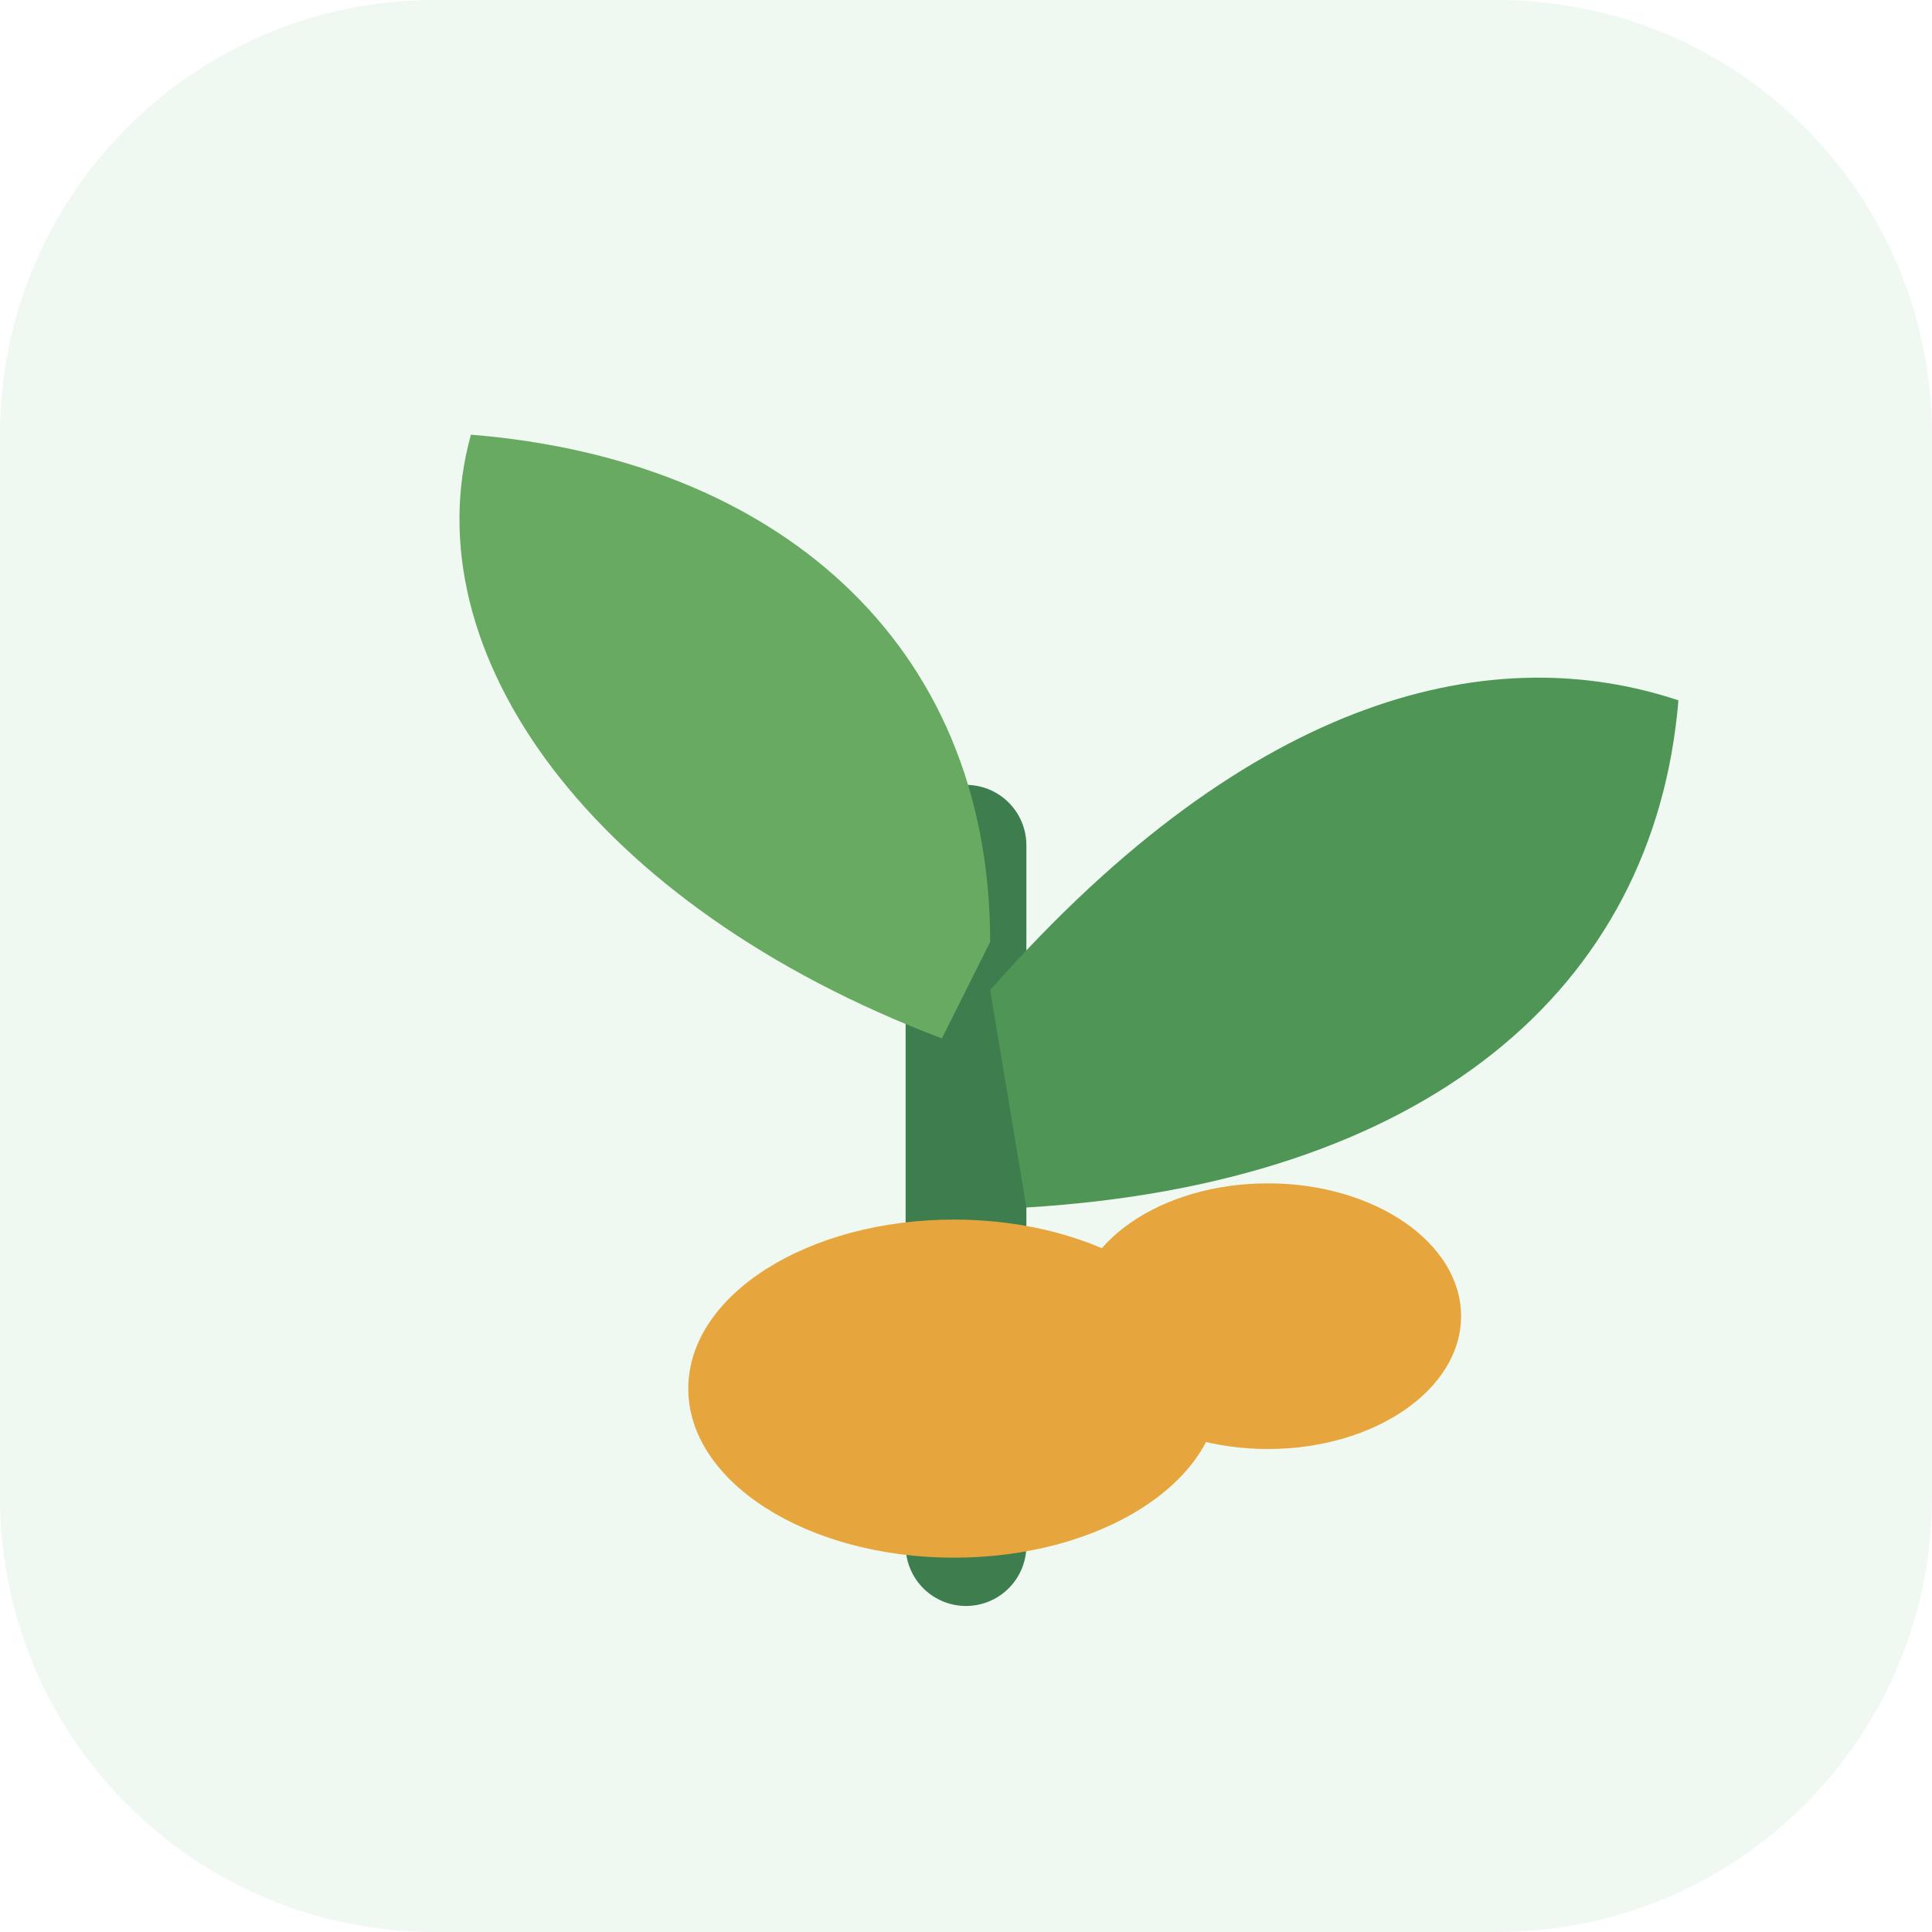
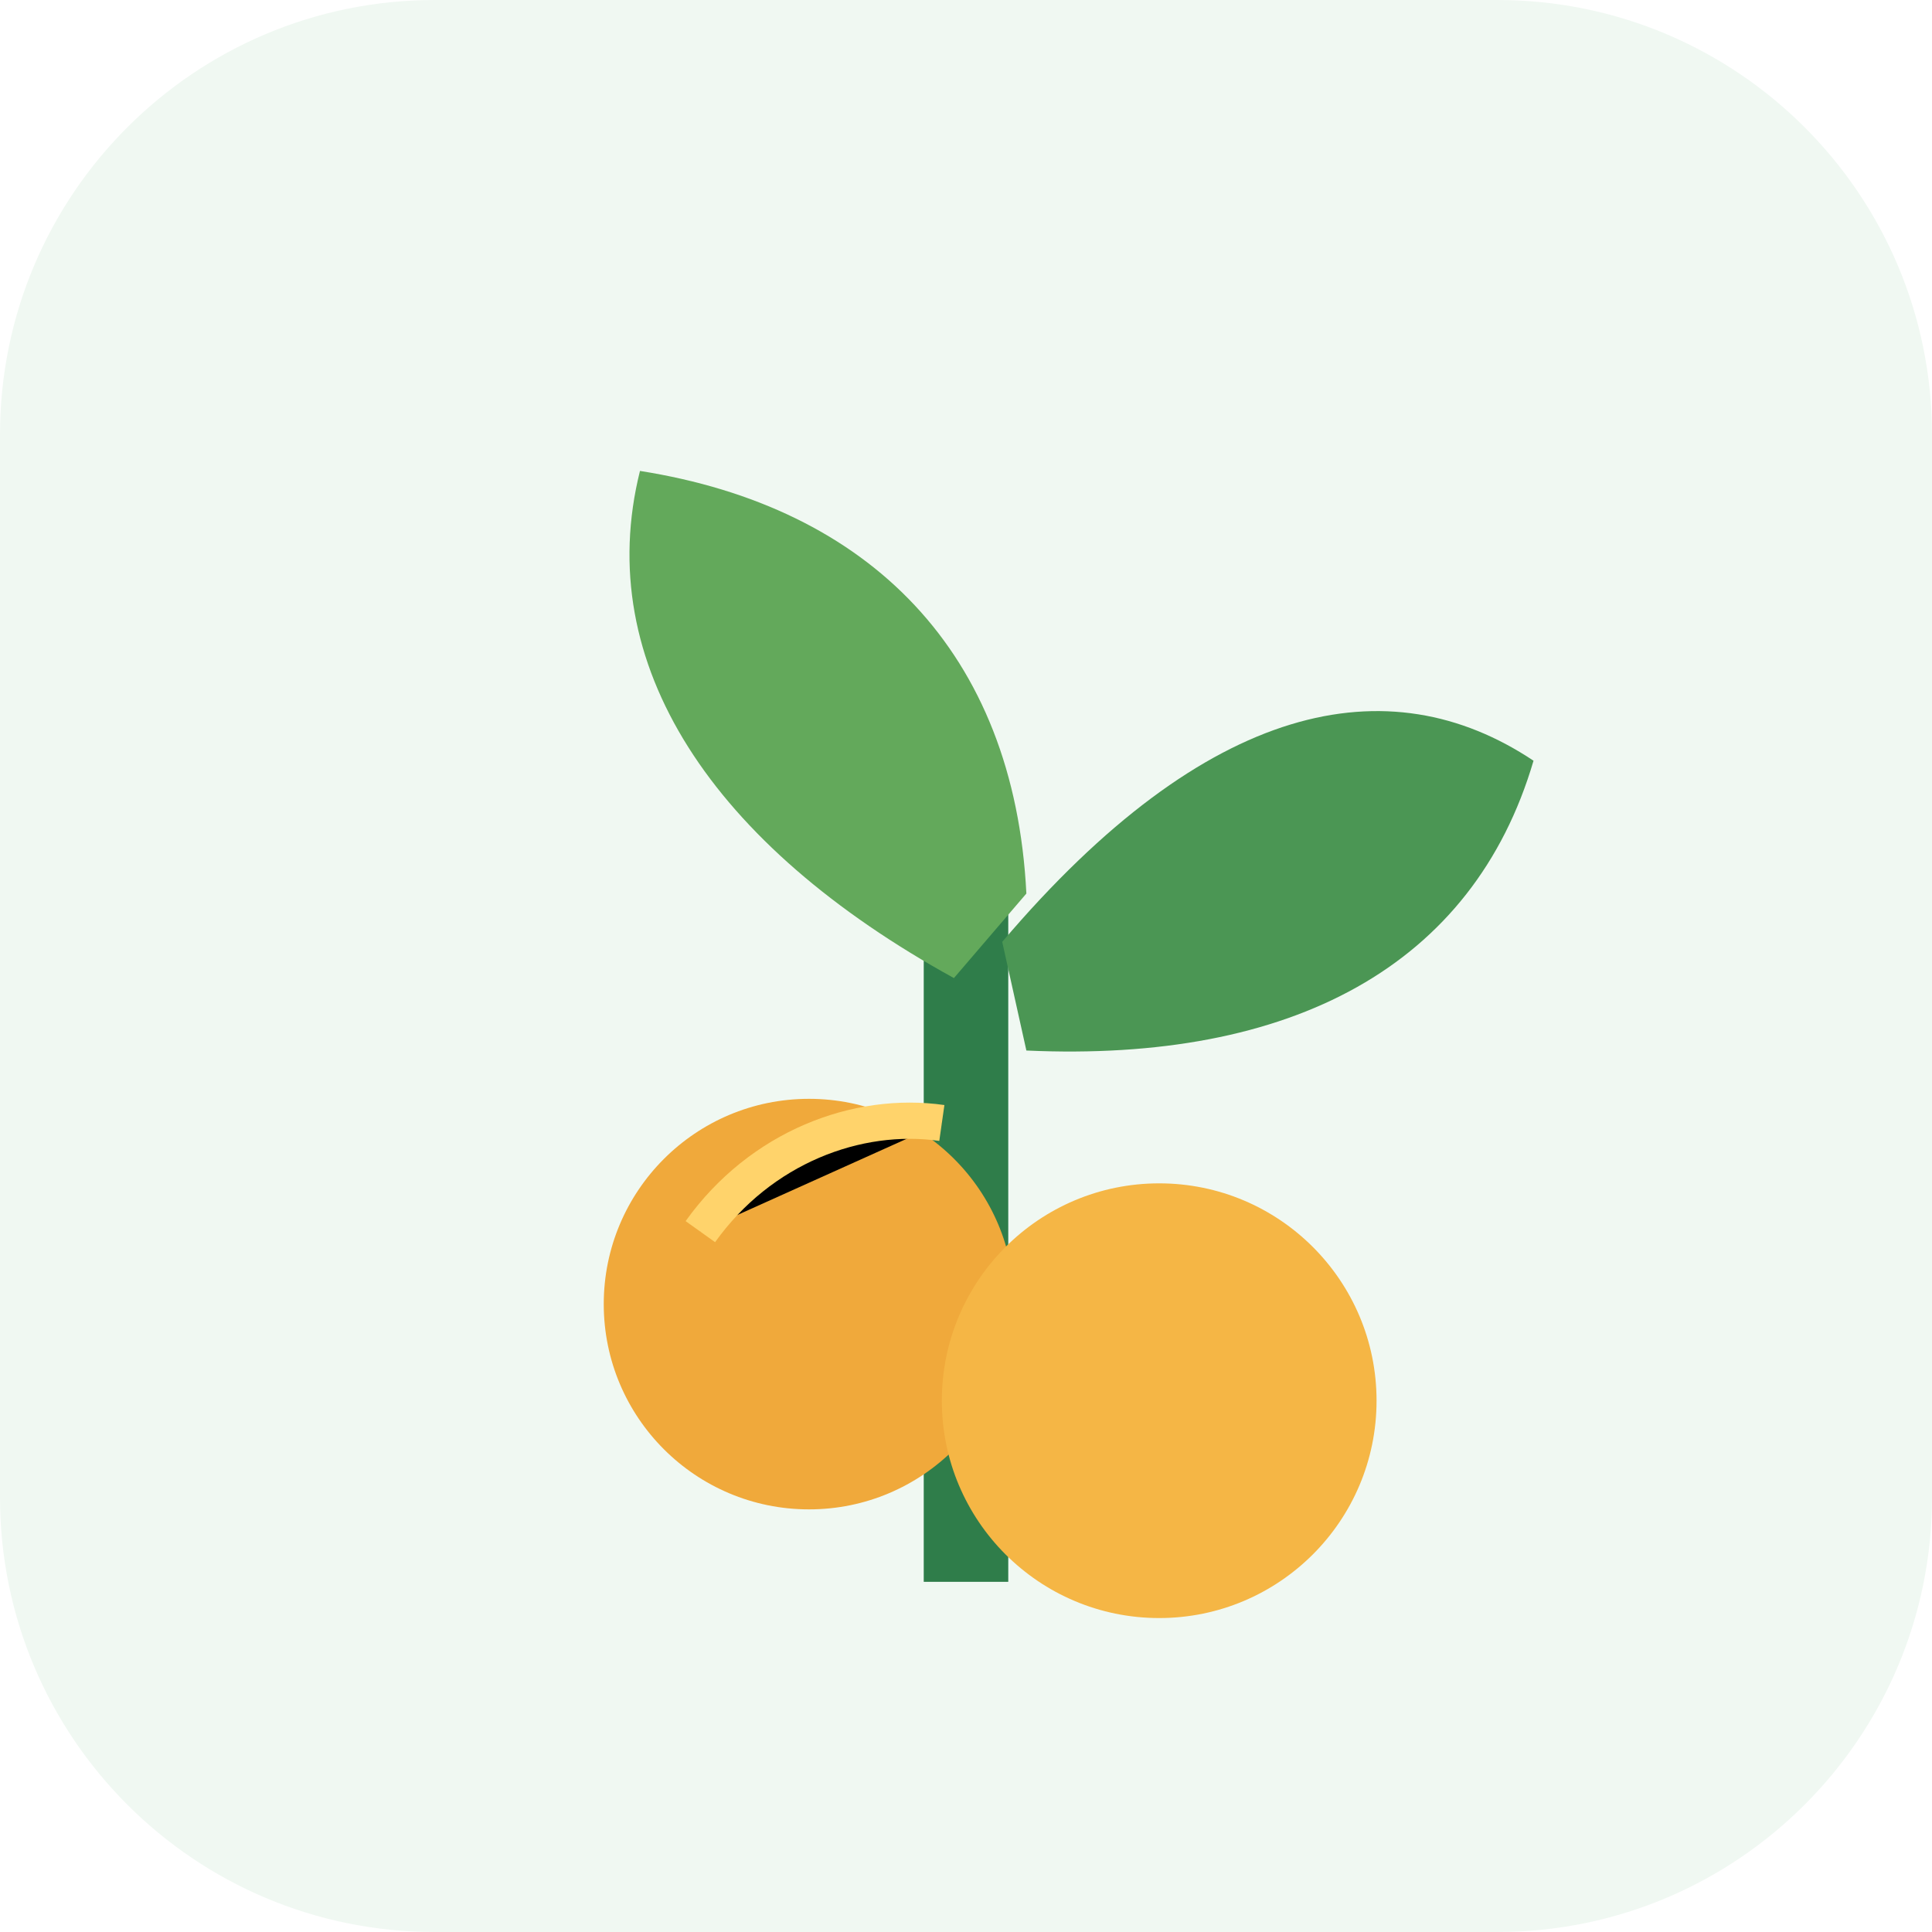
<svg xmlns="http://www.w3.org/2000/svg" viewBox="0 0 160 160">
-   <rect width="160" height="160" rx="36" fill="#f0f8f2" />
-   <path d="M80 128V70" stroke="#3d7d4e" stroke-width="10" stroke-linecap="round" />
-   <path d="M78 86C49 75 34 54 39 36c25 2 43 17 43 42" fill="#68aa61" />
-   <path d="M82 82c22-25 42-29 57-24-2 24-21 40-54 42" fill="#4f9656" />
-   <ellipse cx="79" cy="115" rx="22" ry="14" fill="#e7a63d" />
-   <ellipse cx="105" cy="109" rx="16" ry="11" fill="#e7a63d" />
+   <rect width="160" height="160" rx="36" fill="#F0F8F2" />
+   <path d="M80 131V68" stroke="#2F7D4A" stroke-width="7" />
+   <path d="M79 81C59 70 49 55 53 39c19 3 31 15 32 35" fill="#63A95B" />
+   <path d="M83 78c17-20 32-23 44-15-5 17-20 25-42 24" fill="#4B9654" />
+   <circle cx="67" cy="108" r="17" fill="#F0A93B" />
+   <circle cx="96" cy="116" r="18" fill="#F5B645" />
+   <path d="M58 102c5-7 13-10 20-9" stroke="#FFD36B" stroke-width="3" />
</svg>
